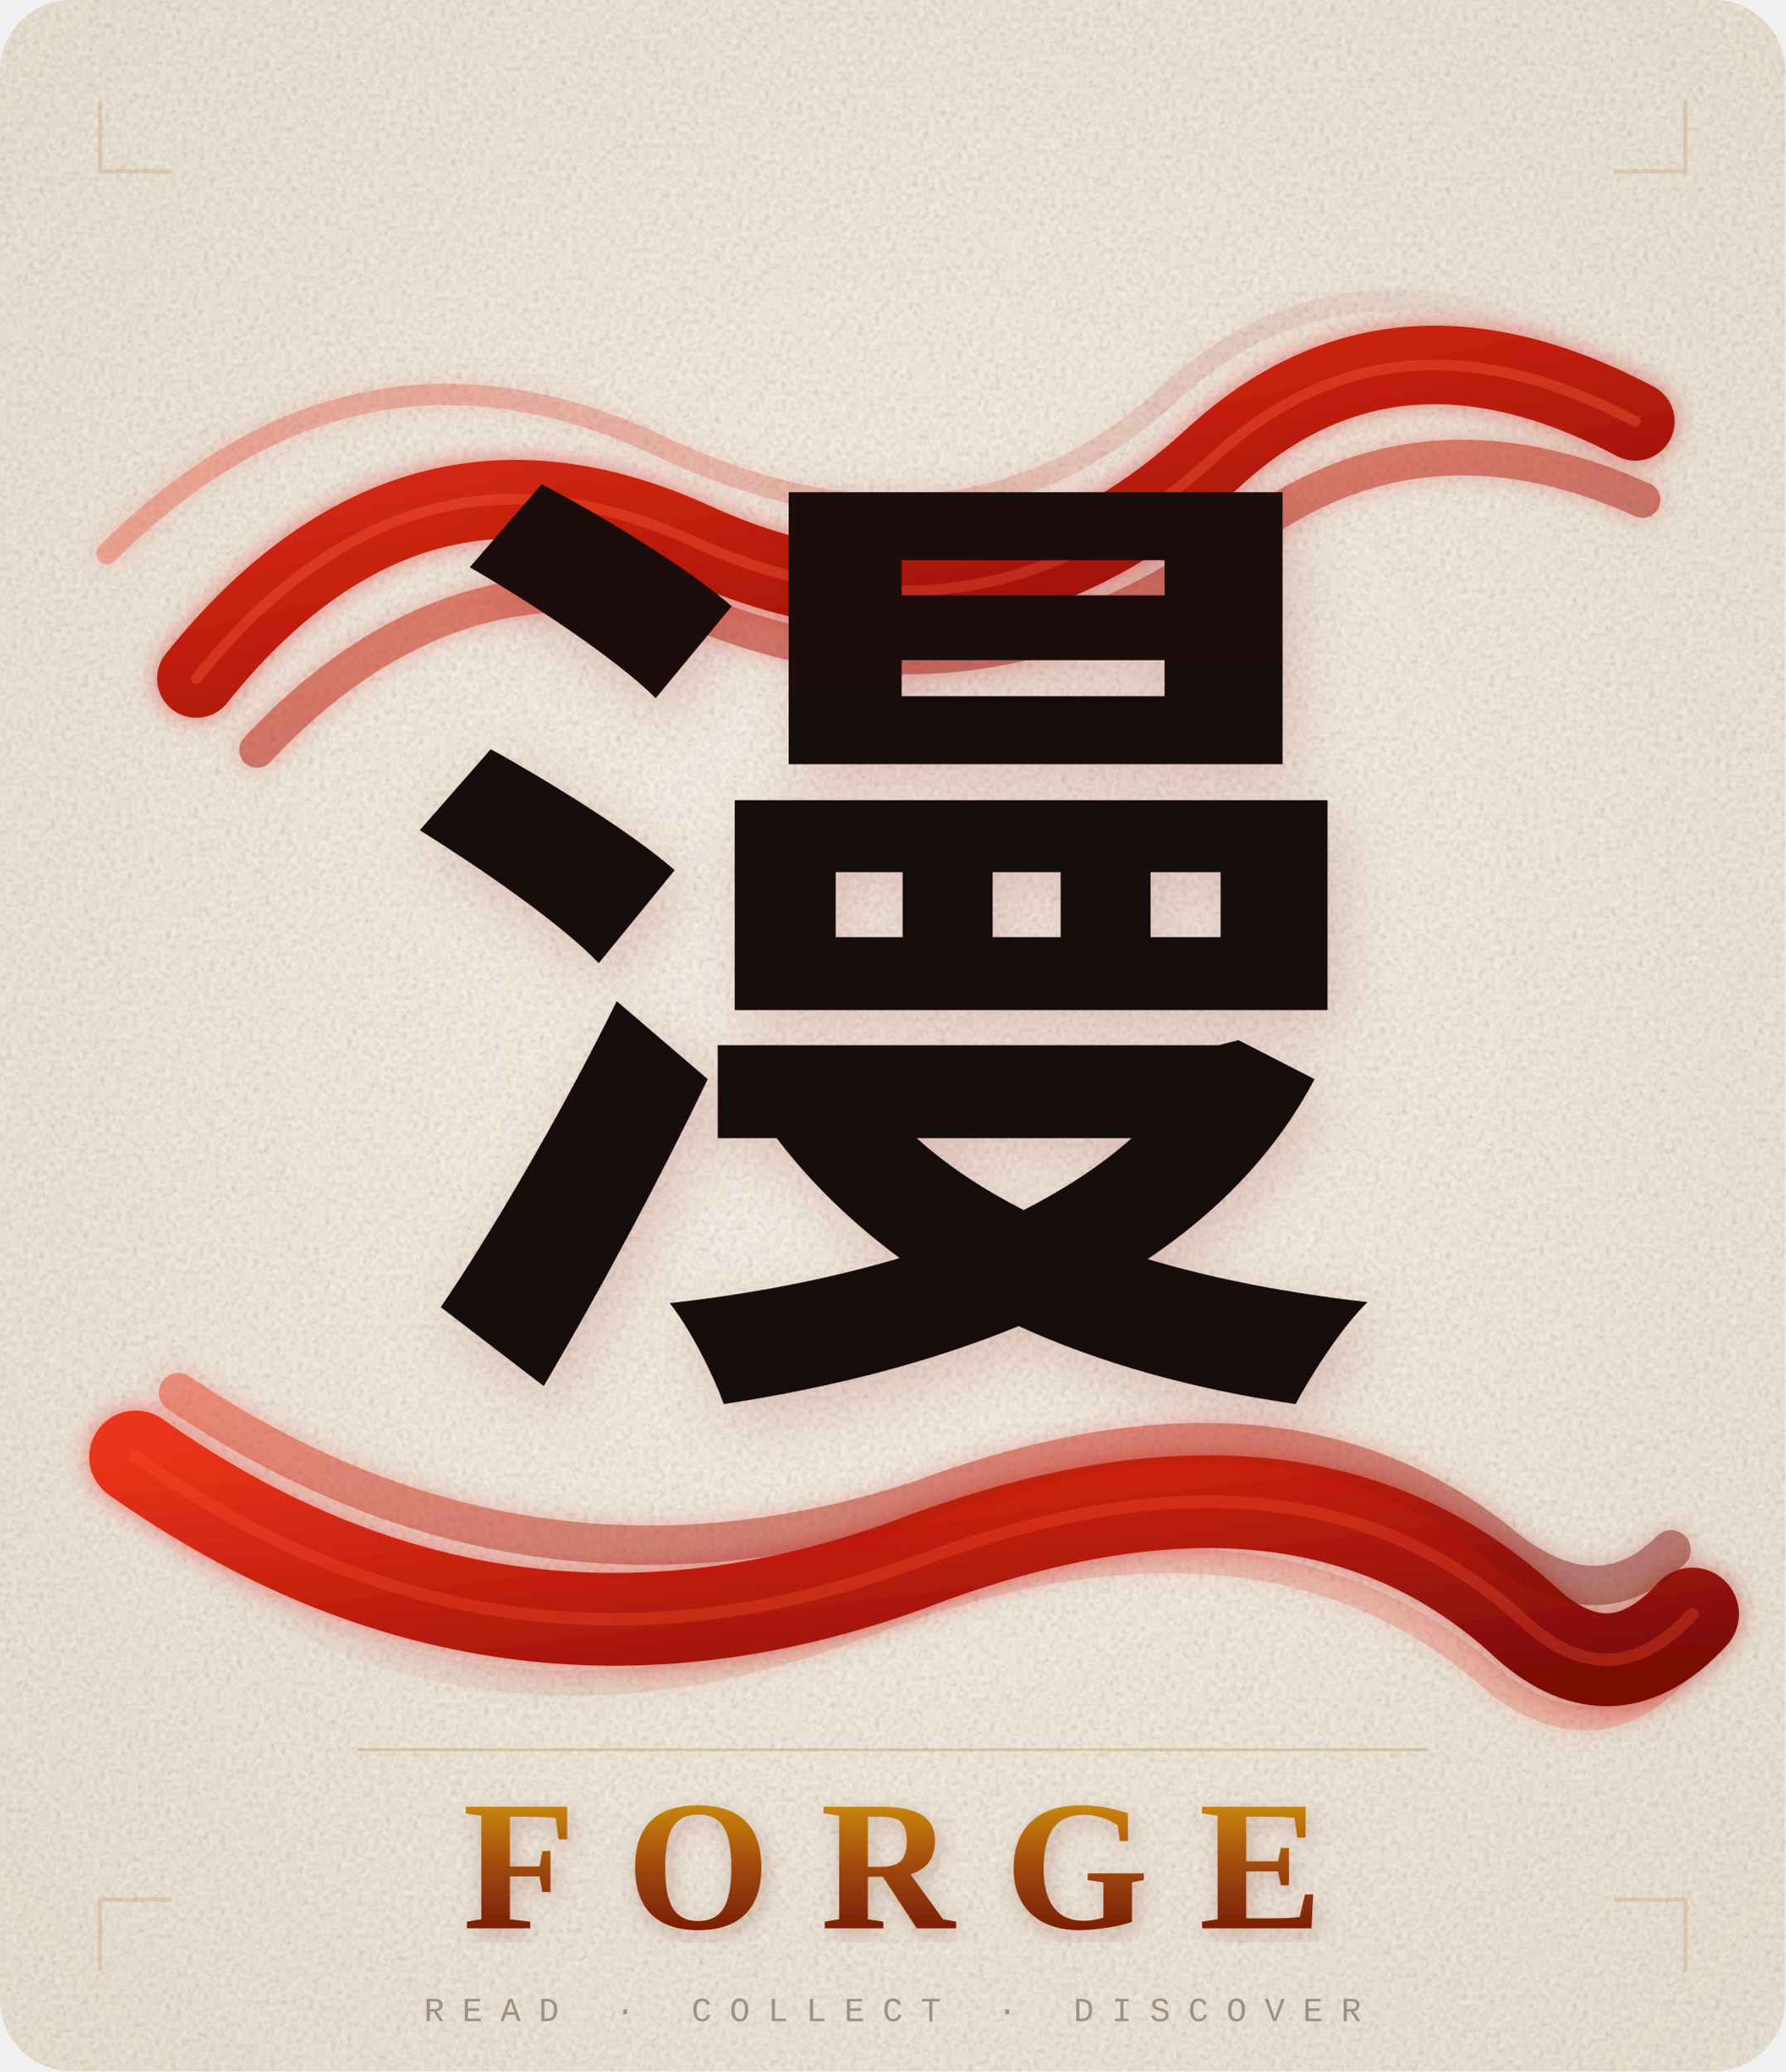
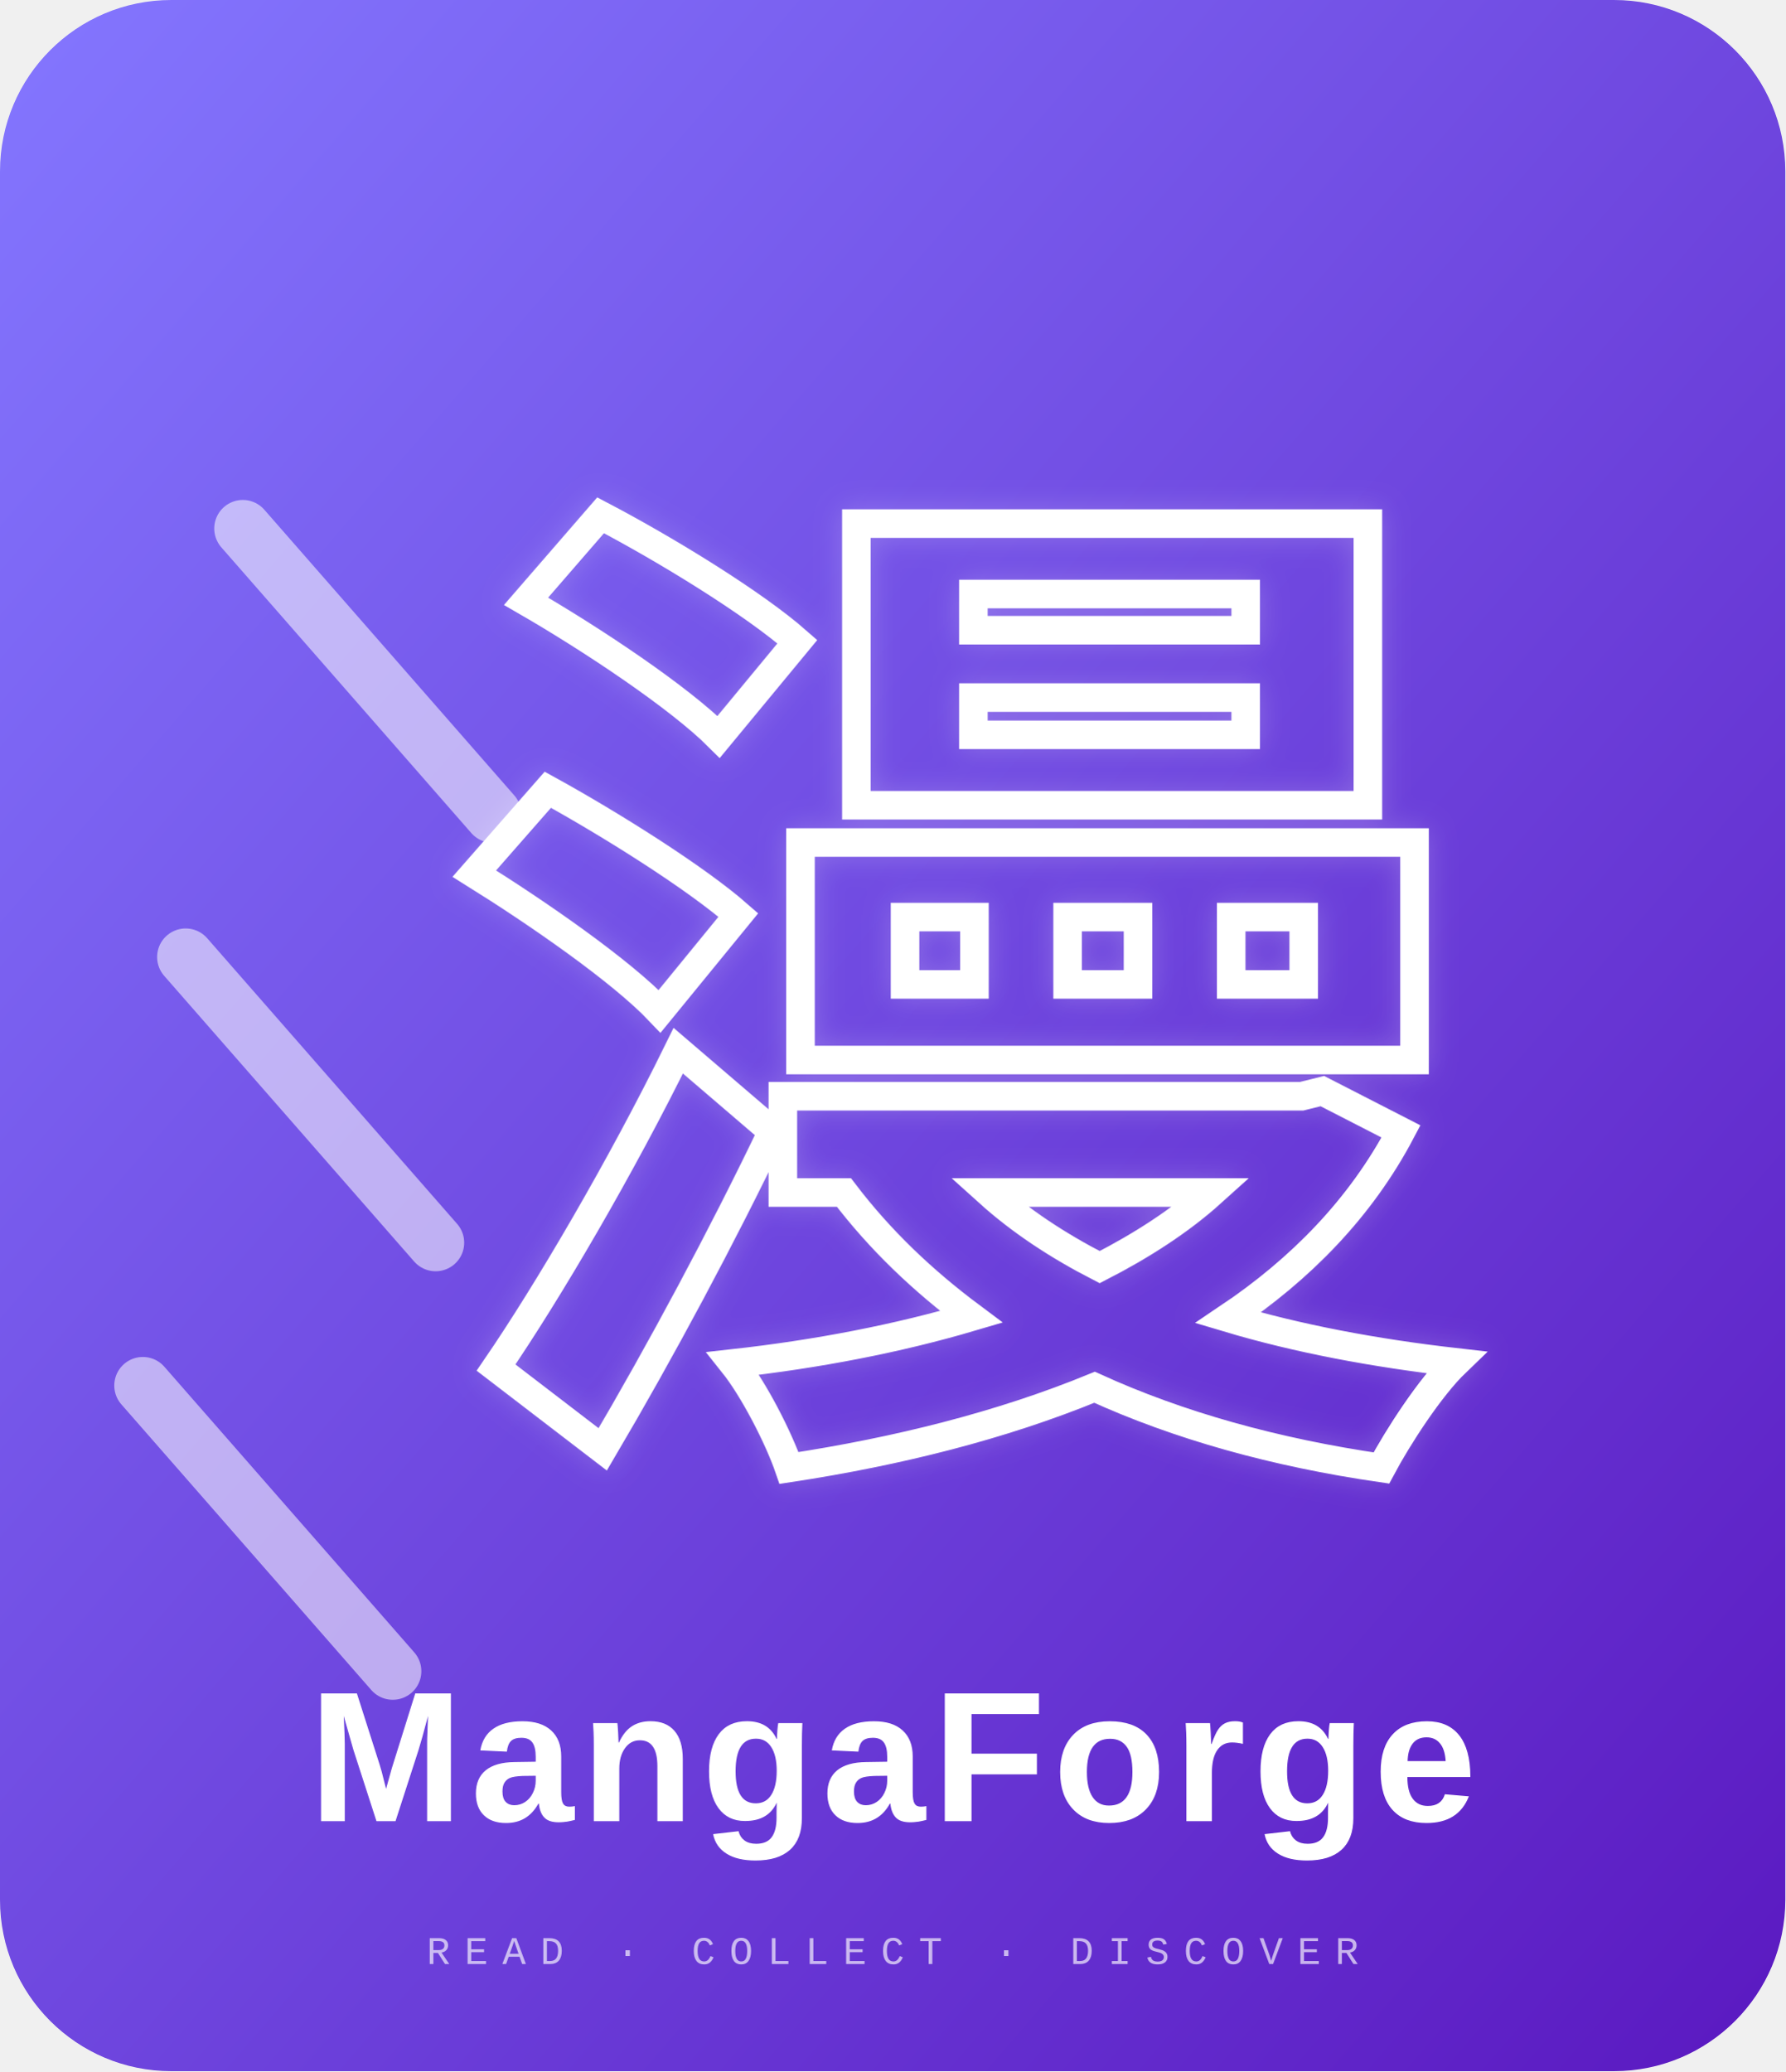
<svg xmlns="http://www.w3.org/2000/svg" viewBox="0 0 500 580" width="500" height="580">
  <defs>
-     <radialGradient id="bgGrad" cx="50%" cy="48%" r="72%">
-       <stop offset="0%" stop-color="#fdf6ec" />
-       <stop offset="100%" stop-color="#ede4d4" />
-     </radialGradient>
-     <linearGradient id="strokeMain" x1="0%" y1="0%" x2="100%" y2="100%">
-       <stop offset="0%" stop-color="#e8341a" />
-       <stop offset="45%" stop-color="#c01e0e" />
-       <stop offset="100%" stop-color="#7a0c06" />
+     <linearGradient id="bgGrad" x1="0%" y1="0%" x2="100%" y2="100%">
+       <stop offset="0%" stop-color="#8477FF" />
+       <stop offset="100%" stop-color="#5A18C0" />
    </linearGradient>
-     <linearGradient id="kanjiInk" x1="0%" y1="0%" x2="6%" y2="100%">
-       <stop offset="0%" stop-color="#1c0e0a" />
-       <stop offset="100%" stop-color="#120808" />
-     </linearGradient>
-     <linearGradient id="forgeGrad" x1="0%" y1="0%" x2="0%" y2="100%">
-       <stop offset="0%" stop-color="#c8860a" />
-       <stop offset="50%" stop-color="#a04808" />
-       <stop offset="100%" stop-color="#7a1e06" />
-     </linearGradient>
-     <linearGradient id="strokeLight" x1="0%" y1="0%" x2="100%" y2="0%">
-       <stop offset="0%" stop-color="#e8341a" stop-opacity="0.6" />
-       <stop offset="60%" stop-color="#c01e0e" stop-opacity="0.3" />
-       <stop offset="100%" stop-color="#7a0c06" stop-opacity="0" />
-     </linearGradient>
-     <linearGradient id="strokeLight2" x1="100%" y1="0%" x2="0%" y2="0%">
-       <stop offset="0%" stop-color="#e8341a" stop-opacity="0.5" />
-       <stop offset="60%" stop-color="#c01e0e" stop-opacity="0.25" />
-       <stop offset="100%" stop-color="#7a0c06" stop-opacity="0" />
-     </linearGradient>
-     <filter id="kanjiShadow" x="-8%" y="-8%" width="116%" height="116%">
-       <feDropShadow dx="3" dy="5" stdDeviation="8" flood-color="#8a1008" flood-opacity="0.18" />
-     </filter>
-     <filter id="strokeGlow" x="-15%" y="-60%" width="130%" height="220%">
-       <feGaussianBlur in="SourceGraphic" stdDeviation="3.5" result="b" />
-       <feColorMatrix in="b" type="matrix" values="1 0 0 0 .2  0 0 0 0 0  0 0 0 0 0  0 0 0 .5 0" result="g" />
+     <filter id="charGlow" x="-10%" y="-10%" width="120%" height="120%">
+       <feGaussianBlur in="SourceAlpha" stdDeviation="4" result="b" />
+       <feFlood flood-color="#ffffff" flood-opacity="0.2" result="f" />
+       <feComposite in="f" in2="b" operator="in" result="g" />
      <feMerge>
        <feMergeNode in="g" />
        <feMergeNode in="SourceGraphic" />
      </feMerge>
    </filter>
-     <filter id="paper" x="0%" y="0%" width="100%" height="100%">
-       <feTurbulence type="fractalNoise" baseFrequency="0.65" numOctaves="4" stitchTiles="stitch" result="n" />
-       <feColorMatrix in="n" type="saturate" values="0" result="g" />
-       <feBlend in="SourceGraphic" in2="g" mode="multiply" result="o" />
-       <feComposite in="o" in2="SourceGraphic" operator="in" />
-     </filter>
-     <filter id="forgeShadow">
-       <feDropShadow dx="1" dy="2" stdDeviation="3" flood-color="#7a1e06" flood-opacity="0.25" />
-     </filter>
  </defs>
-   <rect width="500" height="580" fill="url(#bgGrad)" rx="20" />
-   <rect width="500" height="580" fill="url(#bgGrad)" rx="20" filter="url(#paper)" opacity="0.45" />
-   <path d="M 30 155 Q 100 85 185 125 Q 270 165 330 108 Q 375 68 440 95" fill="none" stroke="url(#strokeLight)" stroke-width="6" stroke-linecap="round" filter="url(#strokeGlow)" opacity="0.55" />
-   <path d="M 55 190 Q 115 115 195 152 Q 275 188 340 128 Q 390 82 458 118" fill="none" stroke="url(#strokeMain)" stroke-width="22" stroke-linecap="round" filter="url(#strokeGlow)" />
-   <path d="M 55 190 Q 115 115 195 152 Q 275 188 340 128 Q 390 82 458 118" fill="none" stroke="#ff6040" stroke-width="3" stroke-linecap="round" opacity="0.35" />
-   <path d="M 72 210 Q 130 148 202 174 Q 278 202 348 150 Q 398 112 460 140" fill="none" stroke="url(#strokeMain)" stroke-width="10" stroke-linecap="round" filter="url(#strokeGlow)" opacity="0.55" />
-   <text x="250" y="368" text-anchor="middle" dominant-baseline="auto" font-family="'Noto Serif JP','Hiragino Mincho ProN','Yu Mincho','MS Mincho',serif" font-size="280" font-weight="900" fill="url(#kanjiInk)" filter="url(#kanjiShadow)">漫</text>
-   <path d="M 42 428 Q 130 498 242 455 Q 354 412 420 472 Q 448 492 470 468" fill="none" stroke="url(#strokeLight2)" stroke-width="7" stroke-linecap="round" filter="url(#strokeGlow)" opacity="0.5" />
-   <path d="M 38 408 Q 140 480 255 438 Q 365 396 428 455 Q 452 476 474 452" fill="none" stroke="url(#strokeMain)" stroke-width="26" stroke-linecap="round" filter="url(#strokeGlow)" />
-   <path d="M 38 408 Q 140 480 255 438 Q 365 396 428 455 Q 452 476 474 452" fill="none" stroke="#ff5030" stroke-width="3.5" stroke-linecap="round" opacity="0.3" />
-   <path d="M 50 390 Q 148 456 258 420 Q 360 382 422 434 Q 448 454 468 434" fill="none" stroke="url(#strokeMain)" stroke-width="11" stroke-linecap="round" filter="url(#strokeGlow)" opacity="0.5" />
-   <line x1="100" y1="490" x2="400" y2="490" stroke="#c8a070" stroke-width="0.8" opacity="0.5" />
-   <text x="250" y="540" text-anchor="middle" font-family="'Georgia','Times New Roman',serif" font-size="52" font-weight="700" fill="url(#forgeGrad)" filter="url(#forgeShadow)" letter-spacing="14">FORGE</text>
-   <text x="250" y="566" text-anchor="middle" font-family="'Courier New',monospace" font-size="9.5" fill="#a09080" letter-spacing="5">READ · COLLECT · DISCOVER</text>
-   <g stroke="#c8a880" stroke-width="1.2" fill="none" opacity="0.4">
-     <polyline points="28,28 28,48 48,48" />
-     <polyline points="472,28 472,48 452,48" />
-     <polyline points="28,552 28,532 48,532" />
-     <polyline points="472,552 472,532 452,532" />
-   </g>
+   <rect width="500" height="580" fill="url(#bgGrad)" rx="48" />
+   <line x1="68" y1="148" x2="138" y2="228" stroke="rgba(255,255,255,0.55)" stroke-width="16" stroke-linecap="round" />
+   <line x1="52" y1="268" x2="122" y2="348" stroke="rgba(255,255,255,0.55)" stroke-width="16" stroke-linecap="round" />
+   <line x1="40" y1="388" x2="110" y2="468" stroke="rgba(255,255,255,0.55)" stroke-width="16" stroke-linecap="round" />
+   <text x="270" y="385" text-anchor="middle" dominant-baseline="auto" font-family="'Noto Serif JP','Hiragino Mincho ProN','Yu Mincho','MS Mincho',serif" font-size="290" font-weight="900" fill="none" stroke="white" stroke-width="8" filter="url(#charGlow)">漫</text>
+   <text x="250" y="510" text-anchor="middle" font-family="'Segoe UI','Helvetica Neue',Arial,sans-serif" font-size="52" font-weight="700" fill="white" letter-spacing="2">MangaForge</text>
+   <text x="250" y="550" text-anchor="middle" font-family="'Courier New',monospace" font-size="11" fill="rgba(255,255,255,0.65)" letter-spacing="4">READ · COLLECT · DISCOVER</text>
</svg>
